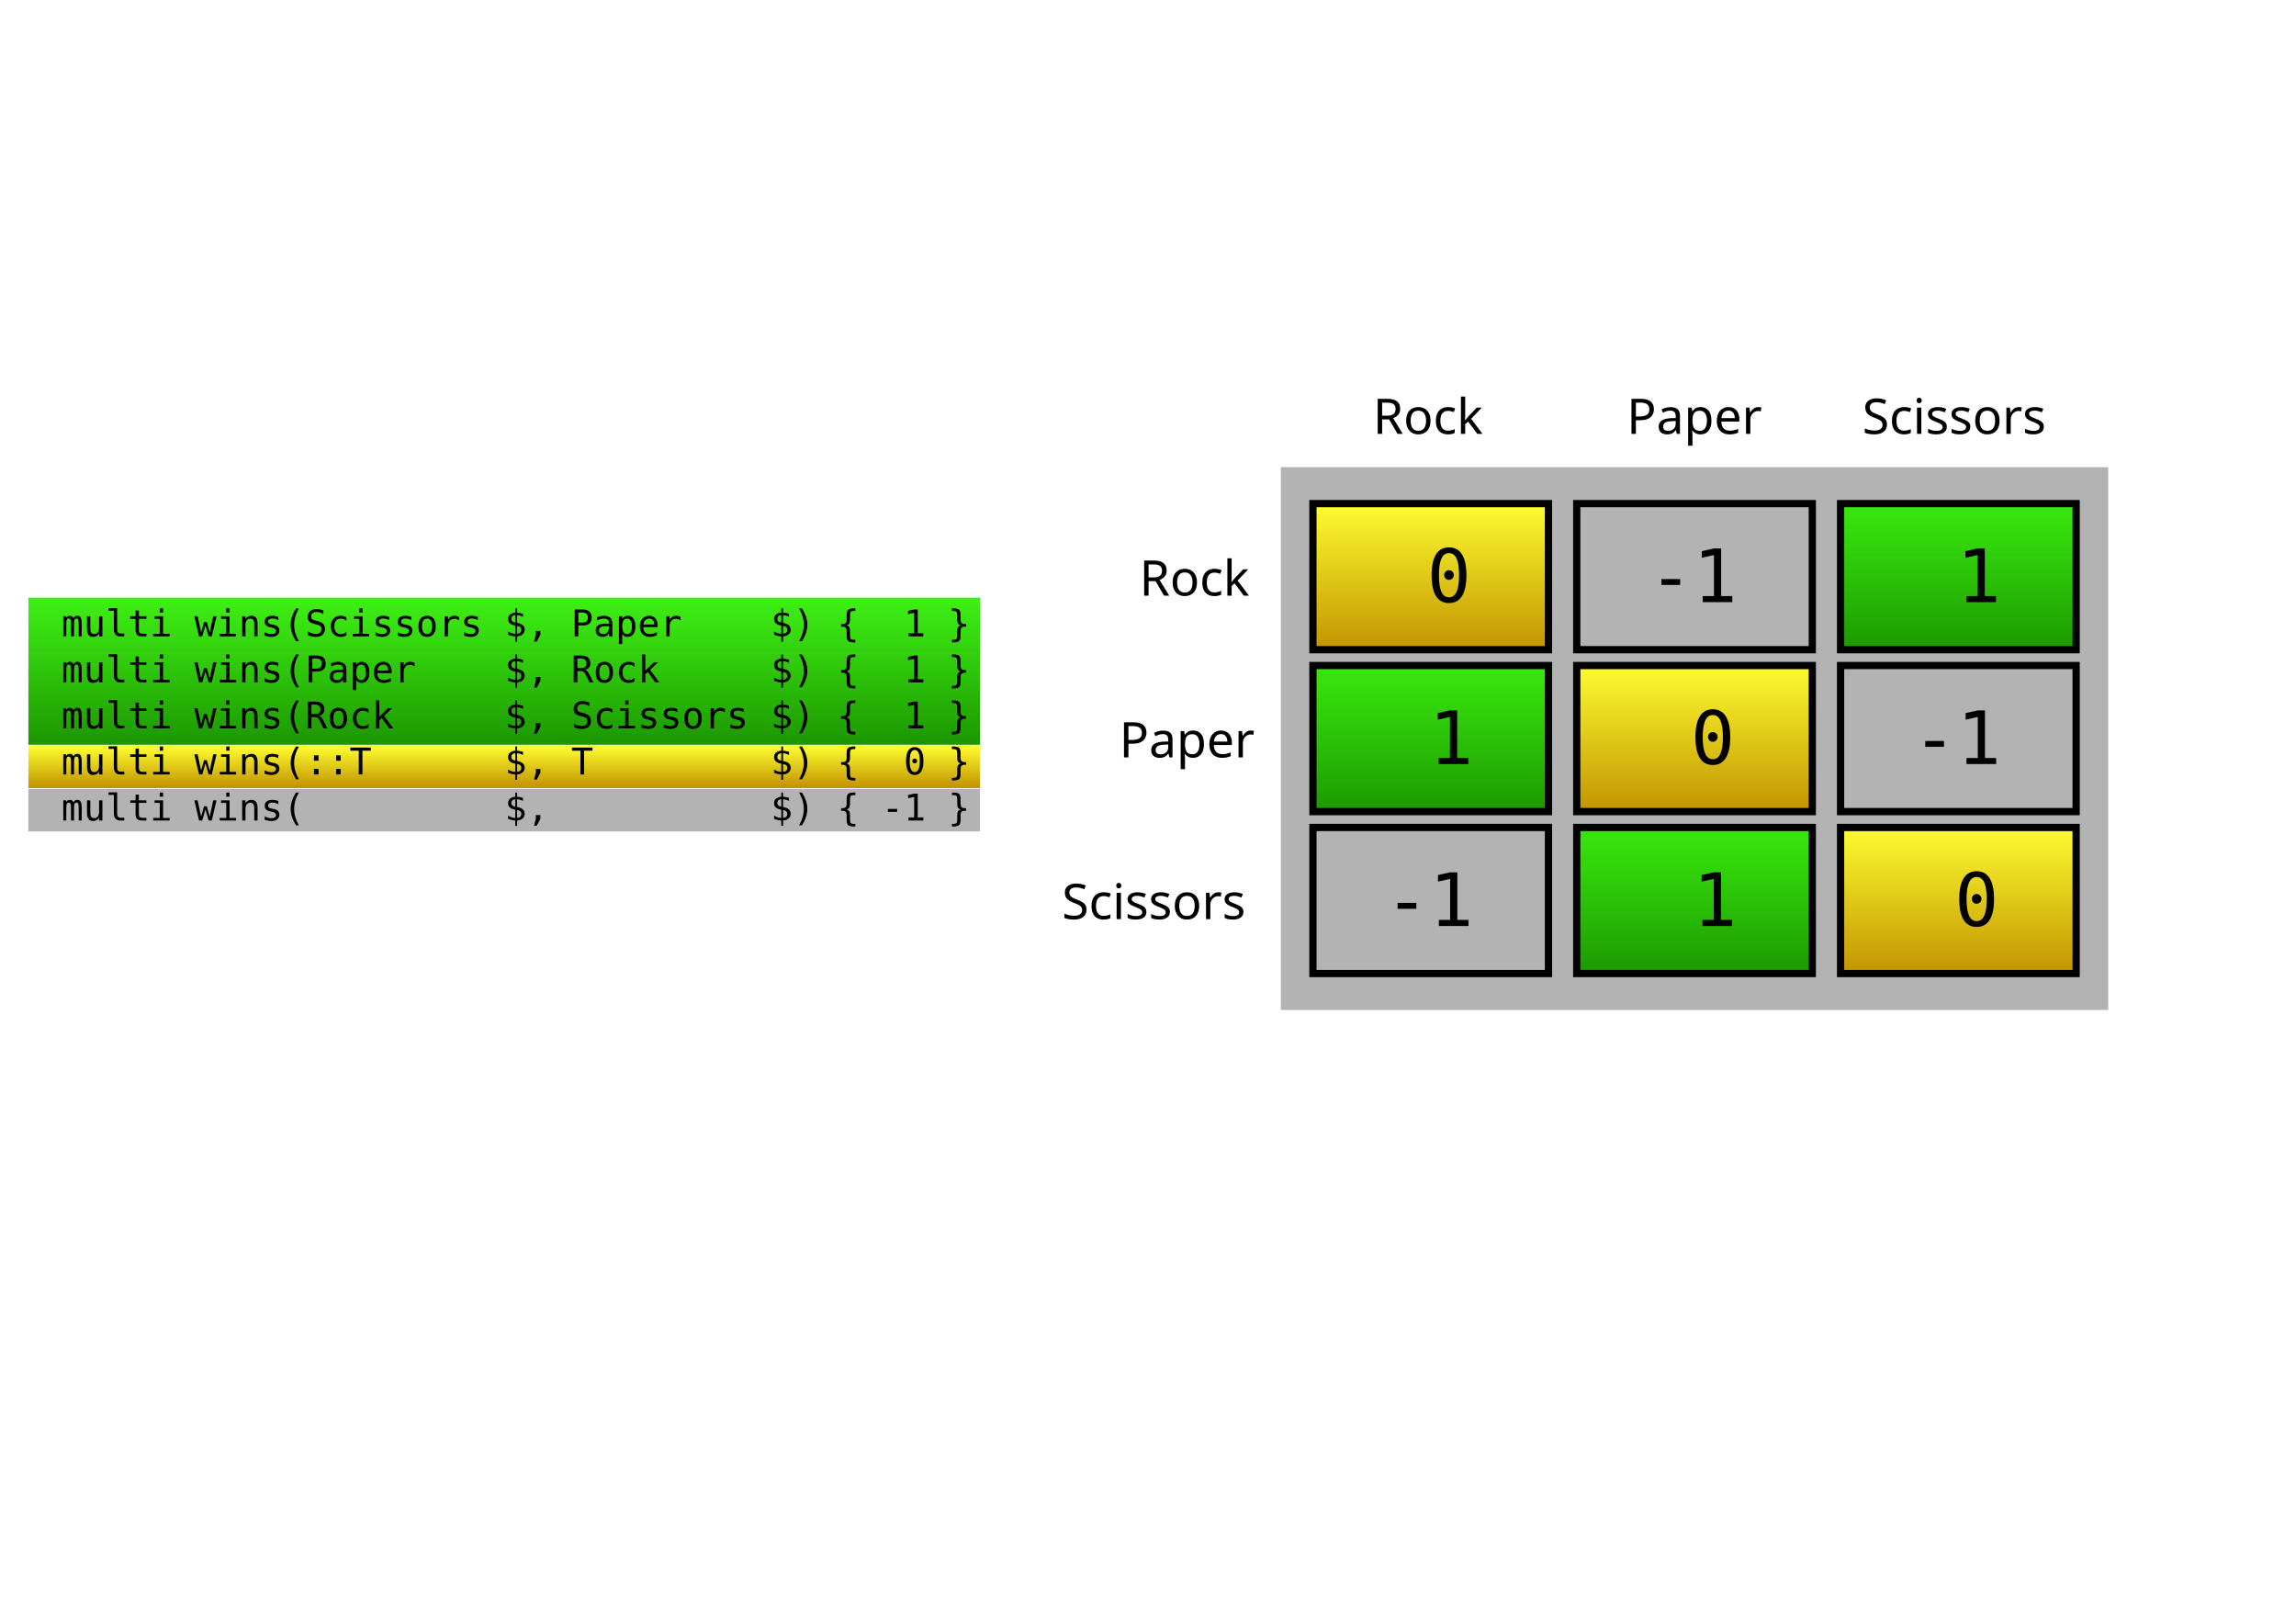
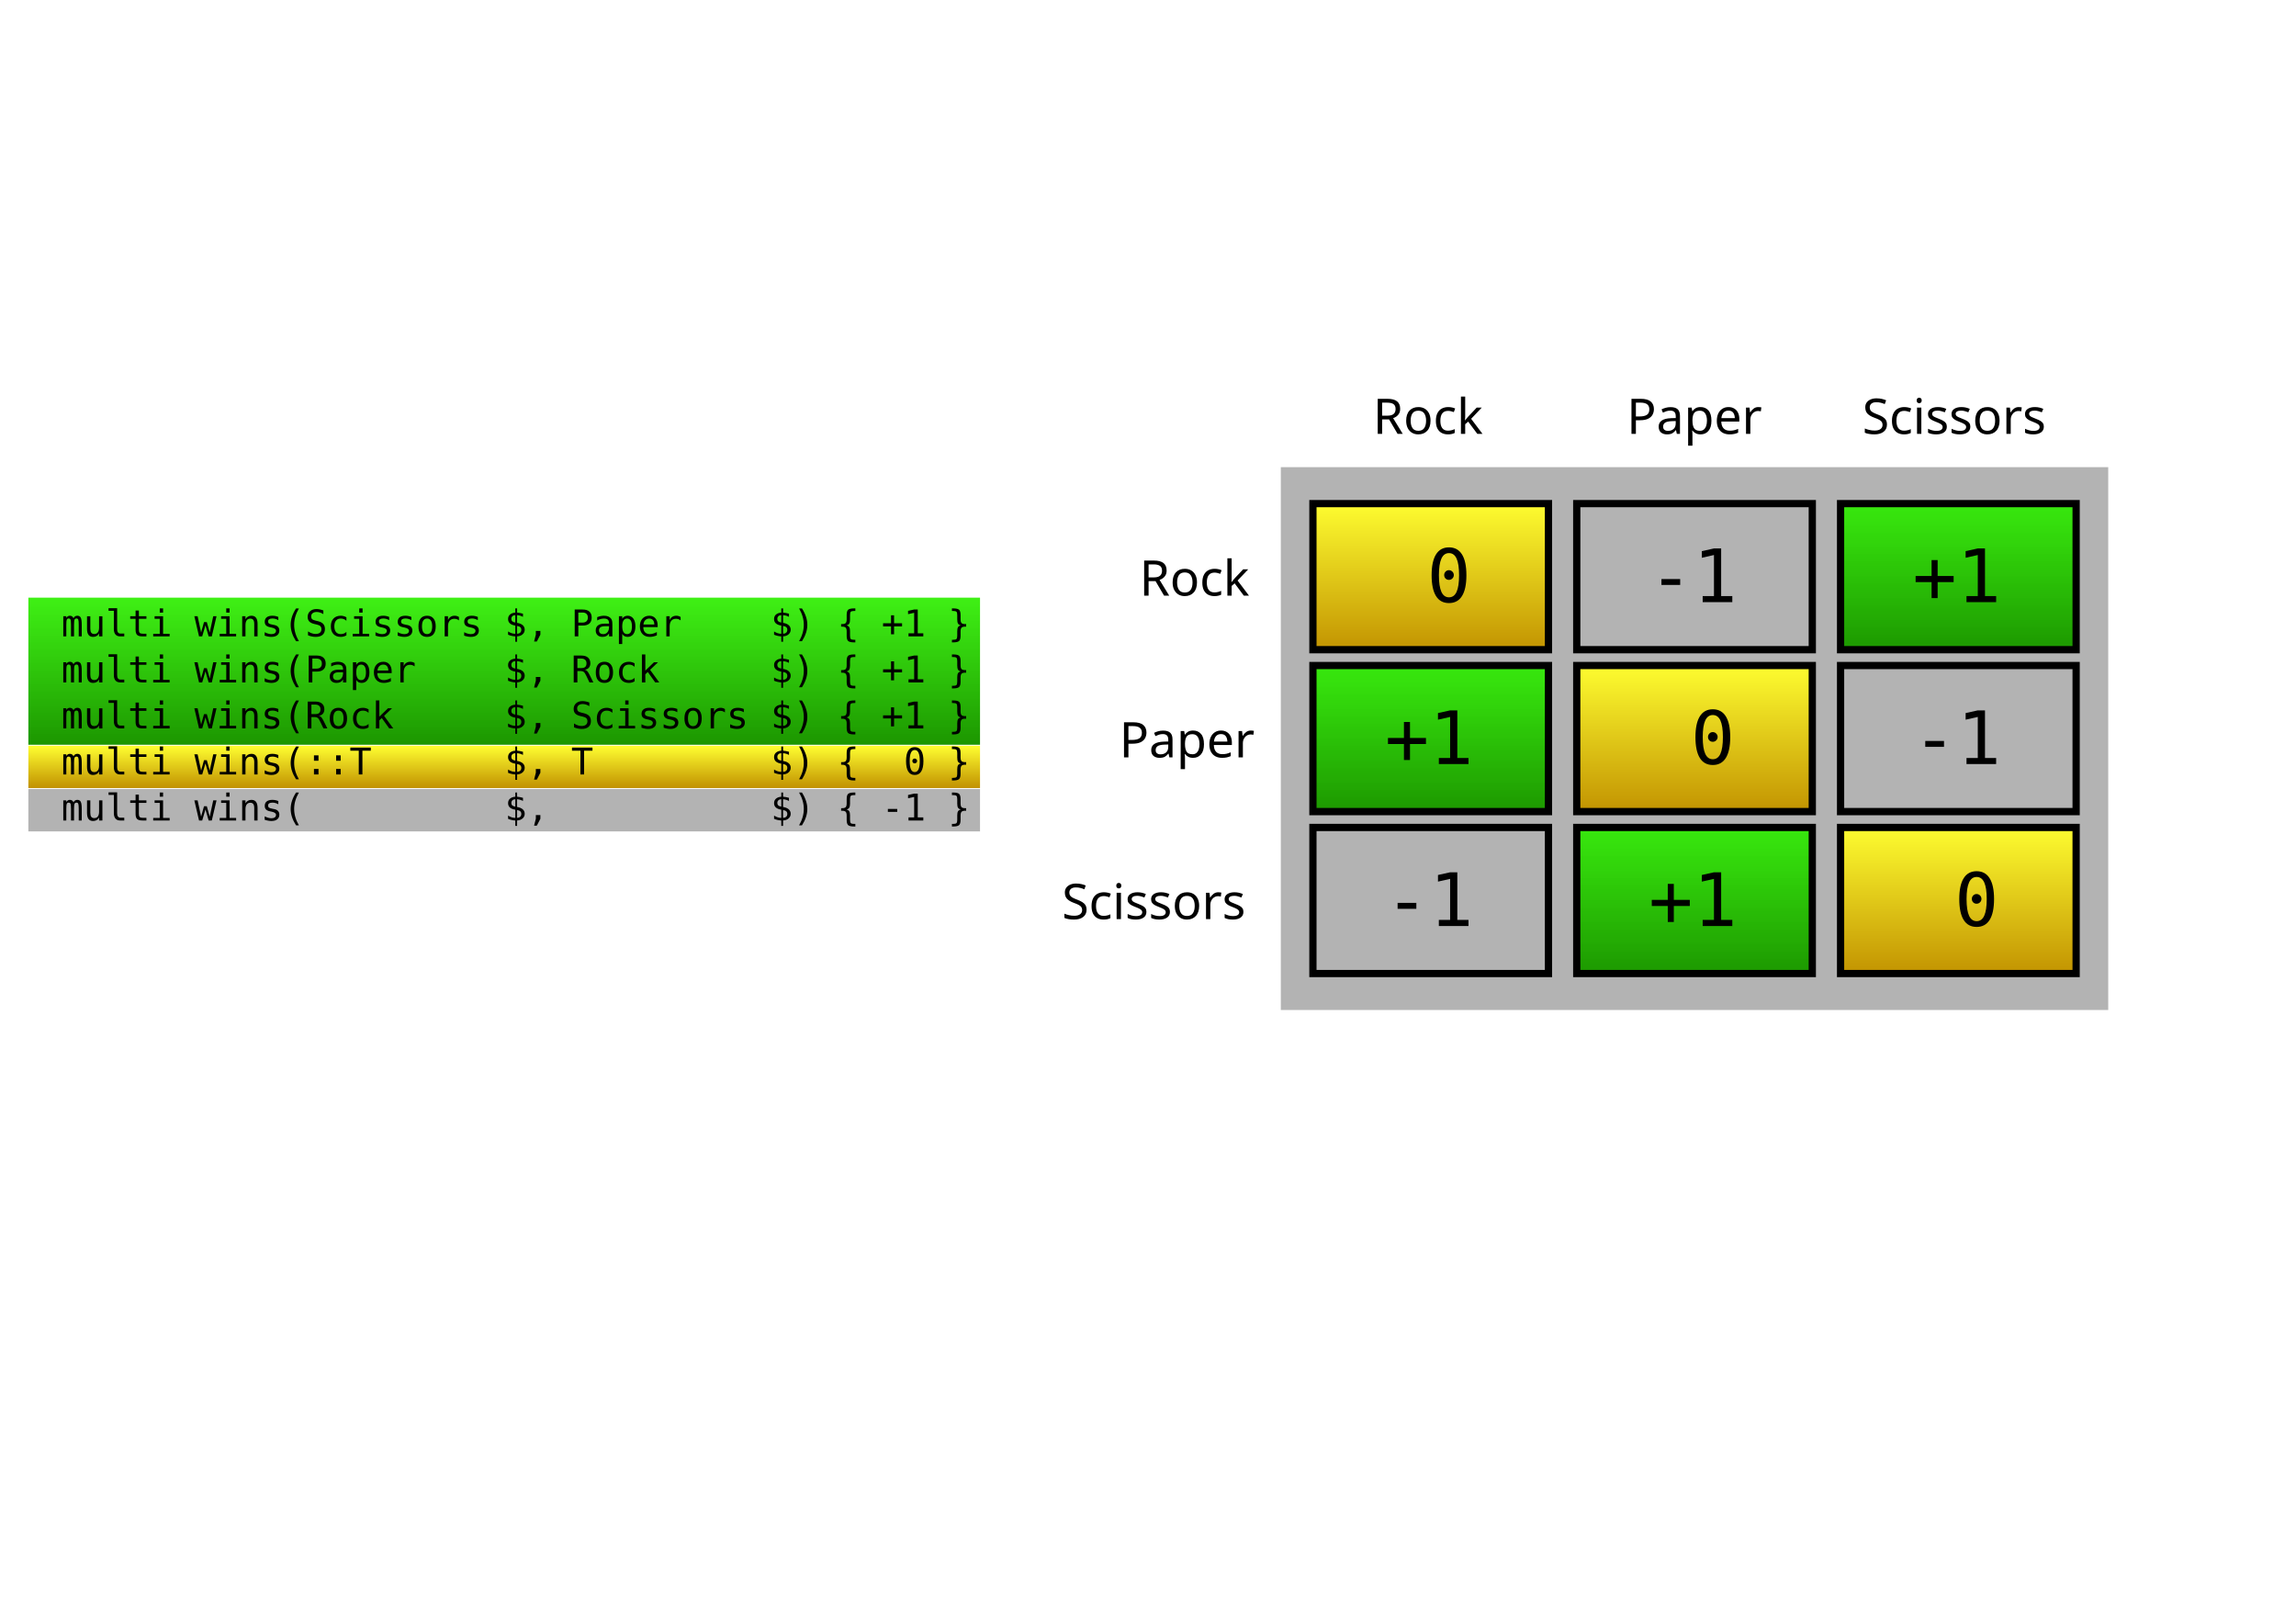
<svg xmlns="http://www.w3.org/2000/svg" xmlns:xlink="http://www.w3.org/1999/xlink" version="1.0" width="297mm" height="210mm" id="svg3545">
  <defs id="defs3547">
    <linearGradient id="linearGradient4240">
      <stop id="stop4242" style="stop-color:#1c9600;stop-opacity:1" offset="0" />
      <stop id="stop4244" style="stop-color:#2eef00;stop-opacity:0.918" offset="1" />
    </linearGradient>
    <linearGradient id="linearGradient4218">
      <stop id="stop4220" style="stop-color:#ffff31;stop-opacity:1" offset="0" />
      <stop id="stop4222" style="stop-color:#c19100;stop-opacity:1" offset="1" />
    </linearGradient>
    <linearGradient x1="699.471" y1="244.404" x2="699.471" y2="319.35" id="linearGradient4216" xlink:href="#linearGradient4218" gradientUnits="userSpaceOnUse" />
    <linearGradient x1="828.456" y1="323.557" x2="828.456" y2="398.503" id="linearGradient4230" xlink:href="#linearGradient4218" gradientUnits="userSpaceOnUse" />
    <linearGradient x1="957.441" y1="402.71" x2="957.441" y2="477.656" id="linearGradient4238" xlink:href="#linearGradient4218" gradientUnits="userSpaceOnUse" />
    <linearGradient x1="699.471" y1="398.503" x2="699.471" y2="323.557" id="linearGradient4246" xlink:href="#linearGradient4240" gradientUnits="userSpaceOnUse" />
    <linearGradient x1="828.456" y1="477.656" x2="828.456" y2="402.71" id="linearGradient4254" xlink:href="#linearGradient4240" gradientUnits="userSpaceOnUse" />
    <linearGradient x1="957.441" y1="319.35" x2="957.441" y2="244.404" id="linearGradient4262" xlink:href="#linearGradient4240" gradientUnits="userSpaceOnUse" />
    <linearGradient x1="219.087" y1="364.049" x2="219.087" y2="291.927" id="linearGradient4270" xlink:href="#linearGradient4240" gradientUnits="userSpaceOnUse" />
    <linearGradient x1="256.353" y1="364.499" x2="256.353" y2="385.229" id="linearGradient4278" xlink:href="#linearGradient4218" gradientUnits="userSpaceOnUse" />
    <linearGradient x1="219.087" y1="364.049" x2="219.087" y2="291.927" id="linearGradient4288" xlink:href="#linearGradient4240" gradientUnits="userSpaceOnUse" gradientTransform="translate(-9.850504,0)" />
    <linearGradient x1="256.353" y1="364.499" x2="256.353" y2="385.229" id="linearGradient4291" xlink:href="#linearGradient4218" gradientUnits="userSpaceOnUse" gradientTransform="translate(-9.850504,0)" />
    <linearGradient x1="957.441" y1="402.71" x2="957.441" y2="477.656" id="linearGradient4558" xlink:href="#linearGradient4218" gradientUnits="userSpaceOnUse" />
    <linearGradient x1="828.456" y1="477.656" x2="828.456" y2="402.71" id="linearGradient4561" xlink:href="#linearGradient4240" gradientUnits="userSpaceOnUse" />
    <linearGradient x1="828.456" y1="323.557" x2="828.456" y2="398.503" id="linearGradient4566" xlink:href="#linearGradient4218" gradientUnits="userSpaceOnUse" />
    <linearGradient x1="699.471" y1="398.503" x2="699.471" y2="323.557" id="linearGradient4569" xlink:href="#linearGradient4240" gradientUnits="userSpaceOnUse" />
    <linearGradient x1="957.441" y1="319.35" x2="957.441" y2="244.404" id="linearGradient4572" xlink:href="#linearGradient4240" gradientUnits="userSpaceOnUse" />
    <linearGradient x1="699.471" y1="244.404" x2="699.471" y2="319.35" id="linearGradient4576" xlink:href="#linearGradient4218" gradientUnits="userSpaceOnUse" />
    <linearGradient x1="219.087" y1="364.049" x2="219.087" y2="291.927" id="linearGradient4586" xlink:href="#linearGradient4240" gradientUnits="userSpaceOnUse" gradientTransform="translate(-9.850504,0)" />
    <linearGradient x1="256.353" y1="364.499" x2="256.353" y2="385.229" id="linearGradient4589" xlink:href="#linearGradient4218" gradientUnits="userSpaceOnUse" gradientTransform="translate(-9.850504,0)" />
  </defs>
  <rect width="404.523" height="265.351" x="626.194" y="228.355" id="rect4169" style="fill:#b3b3b3;fill-opacity:1;stroke:none;stroke-width:7.087;stroke-linecap:round;stroke-linejoin:miter;stroke-miterlimit:4;stroke-dasharray:none;stroke-dashoffset:0;stroke-opacity:1" />
  <g transform="translate(26.26801,0)" id="g4193">
    <text x="530.794" y="291.152" id="text3556" xml:space="preserve" style="font-size:24px;font-style:normal;font-variant:normal;font-weight:normal;font-stretch:normal;text-align:start;text-anchor:start;fill:#000000;fill-opacity:1;stroke:none;stroke-width:1px;stroke-linecap:butt;stroke-linejoin:miter;stroke-opacity:1;font-family:Geneva;-inkscape-font-specification:Geneva">
      <tspan x="530.794" y="291.152" id="tspan3558">Rock</tspan>
    </text>
    <text x="520.939" y="370.212" id="text3560" xml:space="preserve" style="font-size:24px;font-style:normal;font-variant:normal;font-weight:normal;font-stretch:normal;text-align:start;text-anchor:start;fill:#000000;fill-opacity:1;stroke:none;stroke-width:1px;stroke-linecap:butt;stroke-linejoin:miter;stroke-opacity:1;font-family:Geneva;-inkscape-font-specification:Geneva">
      <tspan x="520.939" y="370.212" id="tspan3562">Paper</tspan>
    </text>
    <text x="492.908" y="449.271" id="text3564" xml:space="preserve" style="font-size:24px;font-style:normal;font-variant:normal;font-weight:normal;font-stretch:normal;text-align:start;text-anchor:start;fill:#000000;fill-opacity:1;stroke:none;stroke-width:1px;stroke-linecap:butt;stroke-linejoin:miter;stroke-opacity:1;font-family:Geneva;-inkscape-font-specification:Geneva">
      <tspan x="492.908" y="449.271" id="tspan3566">Scissors</tspan>
    </text>
  </g>
  <text x="671.246" y="212.093" id="text3568" xml:space="preserve" style="font-size:24px;font-style:normal;font-variant:normal;font-weight:normal;font-stretch:normal;text-align:start;text-anchor:start;fill:#000000;fill-opacity:1;stroke:none;stroke-width:1px;stroke-linecap:butt;stroke-linejoin:miter;stroke-opacity:1;font-family:Geneva;-inkscape-font-specification:Geneva">
    <tspan x="671.246" y="212.093" id="tspan3570">Rock</tspan>
  </text>
  <text x="795.304" y="212.093" id="text3572" xml:space="preserve" style="font-size:24px;font-style:normal;font-variant:normal;font-weight:normal;font-stretch:normal;text-align:start;text-anchor:start;fill:#000000;fill-opacity:1;stroke:none;stroke-width:1px;stroke-linecap:butt;stroke-linejoin:miter;stroke-opacity:1;font-family:Geneva;-inkscape-font-specification:Geneva">
    <tspan x="795.304" y="212.093" id="tspan3574">Paper</tspan>
  </text>
  <text x="910.496" y="212.093" id="text3576" xml:space="preserve" style="font-size:24px;font-style:normal;font-variant:normal;font-weight:normal;font-stretch:normal;text-align:start;text-anchor:start;fill:#000000;fill-opacity:1;stroke:none;stroke-width:1px;stroke-linecap:butt;stroke-linejoin:miter;stroke-opacity:1;font-family:Geneva;-inkscape-font-specification:Geneva">
    <tspan x="910.496" y="212.093" id="tspan3578">Scissors</tspan>
  </text>
  <rect width="465.268" height="20.73" x="13.868" y="364.499" id="rect4136" style="fill:url(#linearGradient4589);fill-opacity:1;stroke:none;stroke-width:7.087;stroke-linecap:round;stroke-linejoin:miter;stroke-miterlimit:4;stroke-dasharray:none;stroke-dashoffset:0;stroke-opacity:1" />
  <rect width="465.268" height="71.906" x="13.868" y="292.143" id="rect3592" style="fill:url(#linearGradient4586);fill-opacity:1;stroke:none;stroke-width:7.087;stroke-linecap:round;stroke-linejoin:miter;stroke-miterlimit:4;stroke-dasharray:none;stroke-dashoffset:0;stroke-opacity:1" />
  <rect width="465.268" height="20.73" x="13.868" y="385.679" id="rect4138" style="fill:#b3b3b3;fill-opacity:1;stroke:none;stroke-width:7.087;stroke-linecap:round;stroke-linejoin:miter;stroke-miterlimit:4;stroke-dasharray:none;stroke-dashoffset:0;stroke-opacity:1" />
  <text x="29.992" y="311.073" id="text3580" xml:space="preserve" style="font-size:18px;font-style:normal;font-variant:normal;font-weight:normal;font-stretch:normal;text-align:start;text-anchor:start;fill:#000000;fill-opacity:1;stroke:none;stroke-width:1px;stroke-linecap:butt;stroke-linejoin:miter;stroke-opacity:1;font-family:Andale Mono;-inkscape-font-specification:Andale Mono">
-     <tspan x="29.992" y="311.073" id="tspan3582">multi wins(Scissors $, Paper    $) {  1 }</tspan>
-     <tspan x="29.992" y="333.573" id="tspan3584">multi wins(Paper    $, Rock     $) {  1 }</tspan>
-     <tspan x="29.992" y="356.073" id="tspan3586">multi wins(Rock     $, Scissors $) {  1 }</tspan>
+     <tspan x="29.992" y="311.073" id="tspan3582">multi wins(Scissors $, Paper    $) { +1 }</tspan>
+     <tspan x="29.992" y="333.573" id="tspan3584">multi wins(Paper    $, Rock     $) { +1 }</tspan>
+     <tspan x="29.992" y="356.073" id="tspan3586">multi wins(Rock     $, Scissors $) { +1 }</tspan>
    <tspan x="29.992" y="378.573" id="tspan3588">multi wins(::T      $, T        $) {  0 }</tspan>
    <tspan x="29.992" y="401.073" id="tspan3590">multi wins(         $,          $) { -1 }</tspan>
  </text>
  <rect width="115.165" height="71.403" ry="0" x="641.888" y="246.176" id="rect4103" style="fill:url(#linearGradient4576);fill-opacity:1;stroke:#000000;stroke-width:3.543;stroke-linecap:round;stroke-linejoin:miter;stroke-miterlimit:4;stroke-dasharray:none;stroke-dashoffset:0;stroke-opacity:1" />
  <rect width="115.165" height="71.403" x="770.873" y="246.176" id="rect4105" style="fill:none;fill-opacity:1;stroke:#000000;stroke-width:3.543;stroke-linecap:round;stroke-linejoin:miter;stroke-miterlimit:4;stroke-dasharray:none;stroke-dashoffset:0;stroke-opacity:1" />
  <rect width="115.165" height="71.403" x="899.859" y="246.176" id="rect4107" style="fill:url(#linearGradient4572);fill-opacity:1;stroke:#000000;stroke-width:3.543;stroke-linecap:round;stroke-linejoin:miter;stroke-miterlimit:4;stroke-dasharray:none;stroke-dashoffset:0;stroke-opacity:1" />
  <rect width="115.165" height="71.403" x="641.888" y="325.329" id="rect4109" style="fill:url(#linearGradient4569);fill-opacity:1;stroke:#000000;stroke-width:3.543;stroke-linecap:round;stroke-linejoin:miter;stroke-miterlimit:4;stroke-dasharray:none;stroke-dashoffset:0;stroke-opacity:1" />
  <rect width="115.165" height="71.403" x="770.873" y="325.329" id="rect4111" style="fill:url(#linearGradient4566);fill-opacity:1;stroke:#000000;stroke-width:3.543;stroke-linecap:round;stroke-linejoin:miter;stroke-miterlimit:4;stroke-dasharray:none;stroke-dashoffset:0;stroke-opacity:1" />
  <rect width="115.165" height="71.403" x="899.859" y="325.329" id="rect4113" style="fill:none;fill-opacity:1;stroke:#000000;stroke-width:3.543;stroke-linecap:round;stroke-linejoin:miter;stroke-miterlimit:4;stroke-dasharray:none;stroke-dashoffset:0;stroke-opacity:1" />
  <rect width="115.165" height="71.403" x="641.888" y="404.482" id="rect4115" style="fill:none;fill-opacity:1;stroke:#000000;stroke-width:3.543;stroke-linecap:round;stroke-linejoin:miter;stroke-miterlimit:4;stroke-dasharray:none;stroke-dashoffset:0;stroke-opacity:1" />
  <rect width="115.165" height="71.403" x="770.873" y="404.482" id="rect4117" style="fill:url(#linearGradient4561);fill-opacity:1;stroke:#000000;stroke-width:3.543;stroke-linecap:round;stroke-linejoin:miter;stroke-miterlimit:4;stroke-dasharray:none;stroke-dashoffset:0;stroke-opacity:1" />
  <rect width="115.165" height="71.403" x="899.859" y="404.482" id="rect4119" style="fill:url(#linearGradient4558);fill-opacity:1;stroke:#000000;stroke-width:3.543;stroke-linecap:round;stroke-linejoin:miter;stroke-miterlimit:4;stroke-dasharray:none;stroke-dashoffset:0;stroke-opacity:1" />
-   <text x="698.618" y="373.502" id="text4521" xml:space="preserve" style="font-size:36px;font-style:normal;font-variant:normal;font-weight:normal;font-stretch:normal;text-align:start;text-anchor:start;fill:#000000;fill-opacity:1;stroke:none;stroke-width:1px;stroke-linecap:butt;stroke-linejoin:miter;stroke-opacity:1;font-family:Andale Mono;-inkscape-font-specification:Andale Mono">
-     <tspan x="698.618" y="373.502" id="tspan4523">1</tspan>
+   <text x="677.032" y="373.502" id="text4521" xml:space="preserve" style="font-size:36px;font-style:normal;font-variant:normal;font-weight:normal;font-stretch:normal;text-align:start;text-anchor:start;fill:#000000;fill-opacity:1;stroke:none;stroke-width:1px;stroke-linecap:butt;stroke-linejoin:miter;stroke-opacity:1;font-family:Andale Mono;-inkscape-font-specification:Andale Mono">
+     <tspan x="677.032" y="373.502" id="tspan4523">+1</tspan>
  </text>
-   <text x="827.604" y="452.655" id="text4525" xml:space="preserve" style="font-size:36px;font-style:normal;font-variant:normal;font-weight:normal;font-stretch:normal;text-align:start;text-anchor:start;fill:#000000;fill-opacity:1;stroke:none;stroke-width:1px;stroke-linecap:butt;stroke-linejoin:miter;stroke-opacity:1;font-family:Andale Mono;-inkscape-font-specification:Andale Mono">
-     <tspan x="827.604" y="452.655" id="tspan4527">1</tspan>
+   <text x="806.018" y="452.655" id="text4525" xml:space="preserve" style="font-size:36px;font-style:normal;font-variant:normal;font-weight:normal;font-stretch:normal;text-align:start;text-anchor:start;fill:#000000;fill-opacity:1;stroke:none;stroke-width:1px;stroke-linecap:butt;stroke-linejoin:miter;stroke-opacity:1;font-family:Andale Mono;-inkscape-font-specification:Andale Mono">
+     <tspan x="806.018" y="452.655" id="tspan4527">+1</tspan>
  </text>
-   <text x="956.589" y="294.348" id="text4529" xml:space="preserve" style="font-size:36px;font-style:normal;font-variant:normal;font-weight:normal;font-stretch:normal;text-align:start;text-anchor:start;fill:#000000;fill-opacity:1;stroke:none;stroke-width:1px;stroke-linecap:butt;stroke-linejoin:miter;stroke-opacity:1;font-family:Andale Mono;-inkscape-font-specification:Andale Mono">
-     <tspan x="956.589" y="294.348" id="tspan4531">1</tspan>
+   <text x="935.003" y="294.348" id="text4529" xml:space="preserve" style="font-size:36px;font-style:normal;font-variant:normal;font-weight:normal;font-stretch:normal;text-align:start;text-anchor:start;fill:#000000;fill-opacity:1;stroke:none;stroke-width:1px;stroke-linecap:butt;stroke-linejoin:miter;stroke-opacity:1;font-family:Andale Mono;-inkscape-font-specification:Andale Mono">
+     <tspan x="935.003" y="294.348" id="tspan4531">+1</tspan>
  </text>
  <text x="697.581" y="294.278" id="text4533" xml:space="preserve" style="font-size:36px;font-style:normal;font-variant:normal;font-weight:normal;font-stretch:normal;text-align:start;text-anchor:start;fill:#000000;fill-opacity:1;stroke:none;stroke-width:1px;stroke-linecap:butt;stroke-linejoin:miter;stroke-opacity:1;font-family:Andale Mono;-inkscape-font-specification:Andale Mono">
    <tspan x="697.581" y="294.278" id="tspan4535">0</tspan>
  </text>
  <text x="826.567" y="373.431" id="text4537" xml:space="preserve" style="font-size:36px;font-style:normal;font-variant:normal;font-weight:normal;font-stretch:normal;text-align:start;text-anchor:start;fill:#000000;fill-opacity:1;stroke:none;stroke-width:1px;stroke-linecap:butt;stroke-linejoin:miter;stroke-opacity:1;font-family:Andale Mono;-inkscape-font-specification:Andale Mono">
    <tspan x="826.567" y="373.431" id="tspan4539">0</tspan>
  </text>
  <text x="955.552" y="452.585" id="text4541" xml:space="preserve" style="font-size:36px;font-style:normal;font-variant:normal;font-weight:normal;font-stretch:normal;text-align:start;text-anchor:start;fill:#000000;fill-opacity:1;stroke:none;stroke-width:1px;stroke-linecap:butt;stroke-linejoin:miter;stroke-opacity:1;font-family:Andale Mono;-inkscape-font-specification:Andale Mono">
    <tspan x="955.552" y="452.585" id="tspan4543">0</tspan>
  </text>
  <text x="806.018" y="294.348" id="text4545" xml:space="preserve" style="font-size:36px;font-style:normal;font-variant:normal;font-weight:normal;font-stretch:normal;text-align:start;text-anchor:start;fill:#000000;fill-opacity:1;stroke:none;stroke-width:1px;stroke-linecap:butt;stroke-linejoin:miter;stroke-opacity:1;font-family:Andale Mono;-inkscape-font-specification:Andale Mono">
    <tspan x="806.018" y="294.348" id="tspan4547">-1</tspan>
  </text>
  <text x="935.003" y="373.502" id="text4549" xml:space="preserve" style="font-size:36px;font-style:normal;font-variant:normal;font-weight:normal;font-stretch:normal;text-align:start;text-anchor:start;fill:#000000;fill-opacity:1;stroke:none;stroke-width:1px;stroke-linecap:butt;stroke-linejoin:miter;stroke-opacity:1;font-family:Andale Mono;-inkscape-font-specification:Andale Mono">
    <tspan x="935.003" y="373.502" id="tspan4551">-1</tspan>
  </text>
  <text x="677.032" y="452.655" id="text4553" xml:space="preserve" style="font-size:36px;font-style:normal;font-variant:normal;font-weight:normal;font-stretch:normal;text-align:start;text-anchor:start;fill:#000000;fill-opacity:1;stroke:none;stroke-width:1px;stroke-linecap:butt;stroke-linejoin:miter;stroke-opacity:1;font-family:Andale Mono;-inkscape-font-specification:Andale Mono">
    <tspan x="677.032" y="452.655" id="tspan4555">-1</tspan>
  </text>
</svg>
